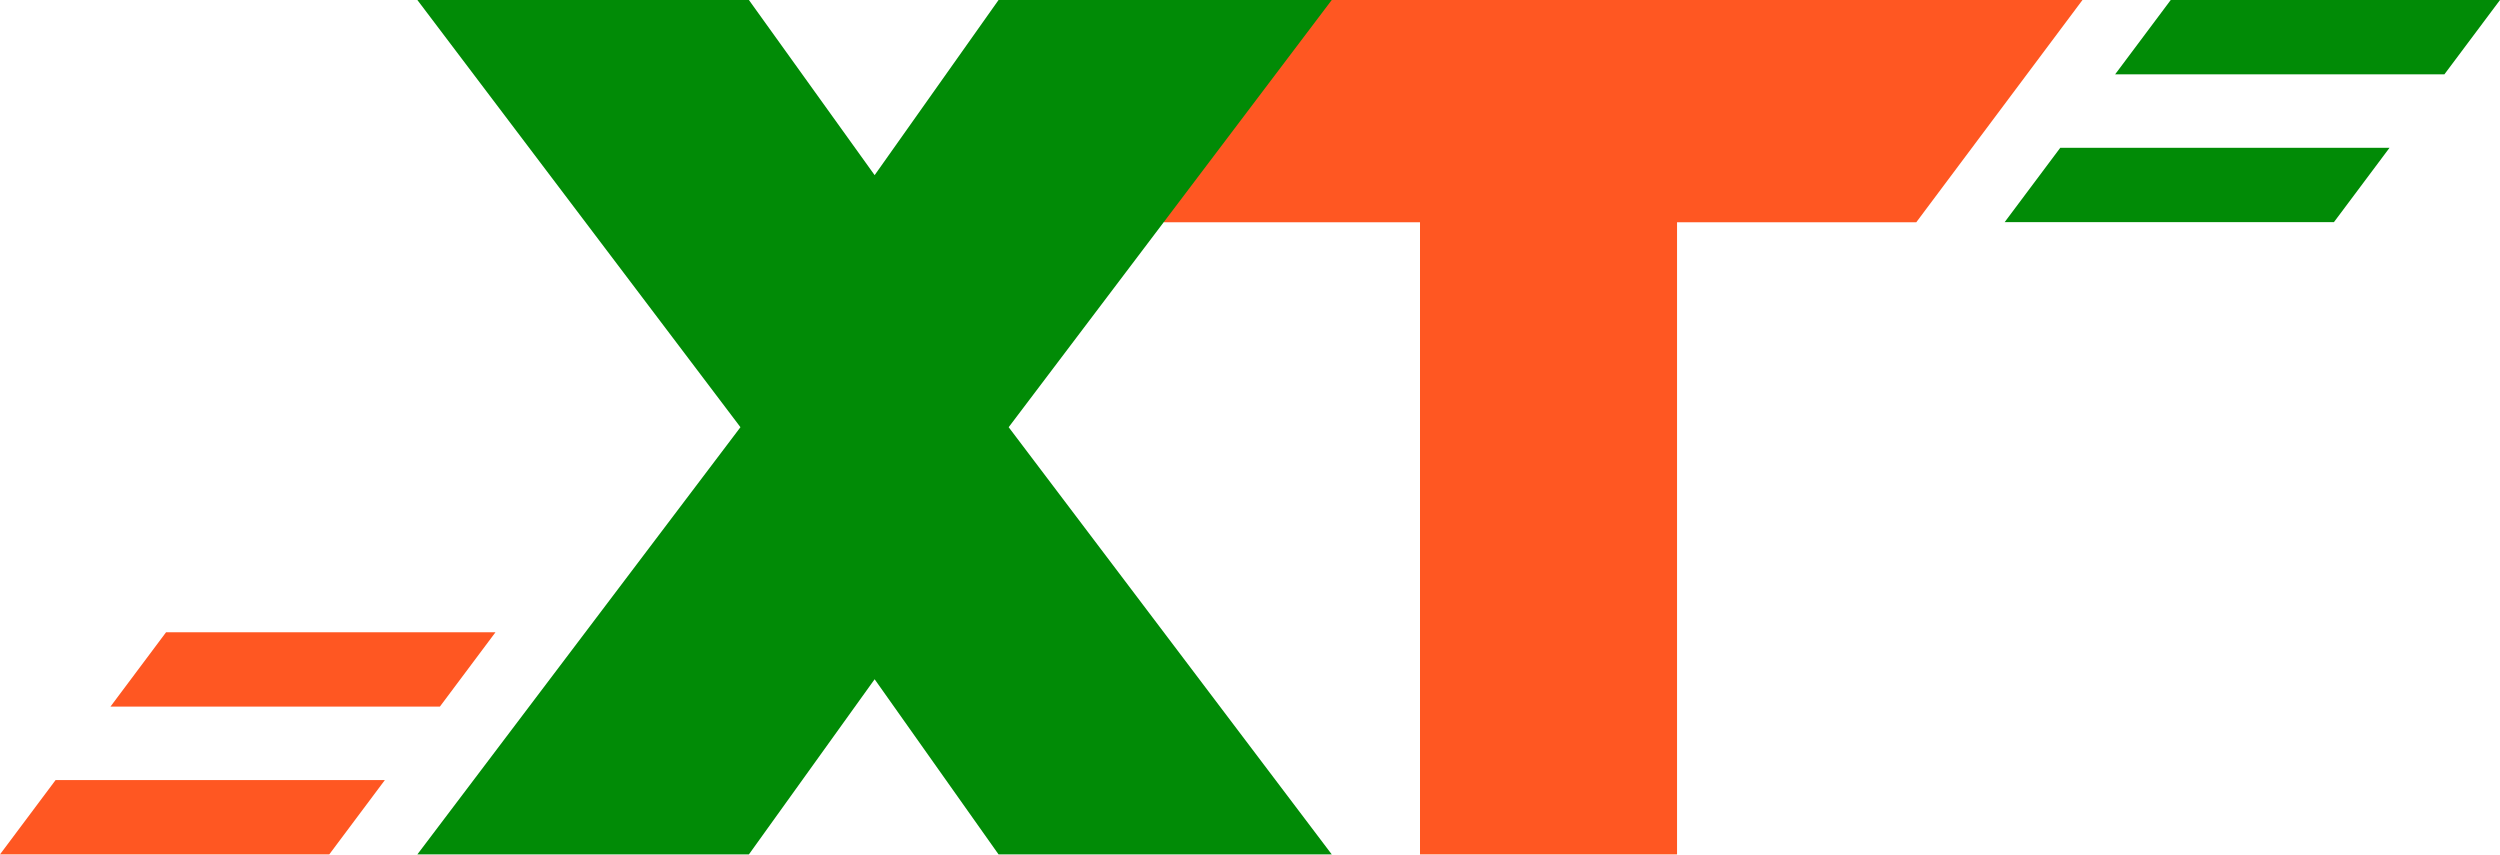
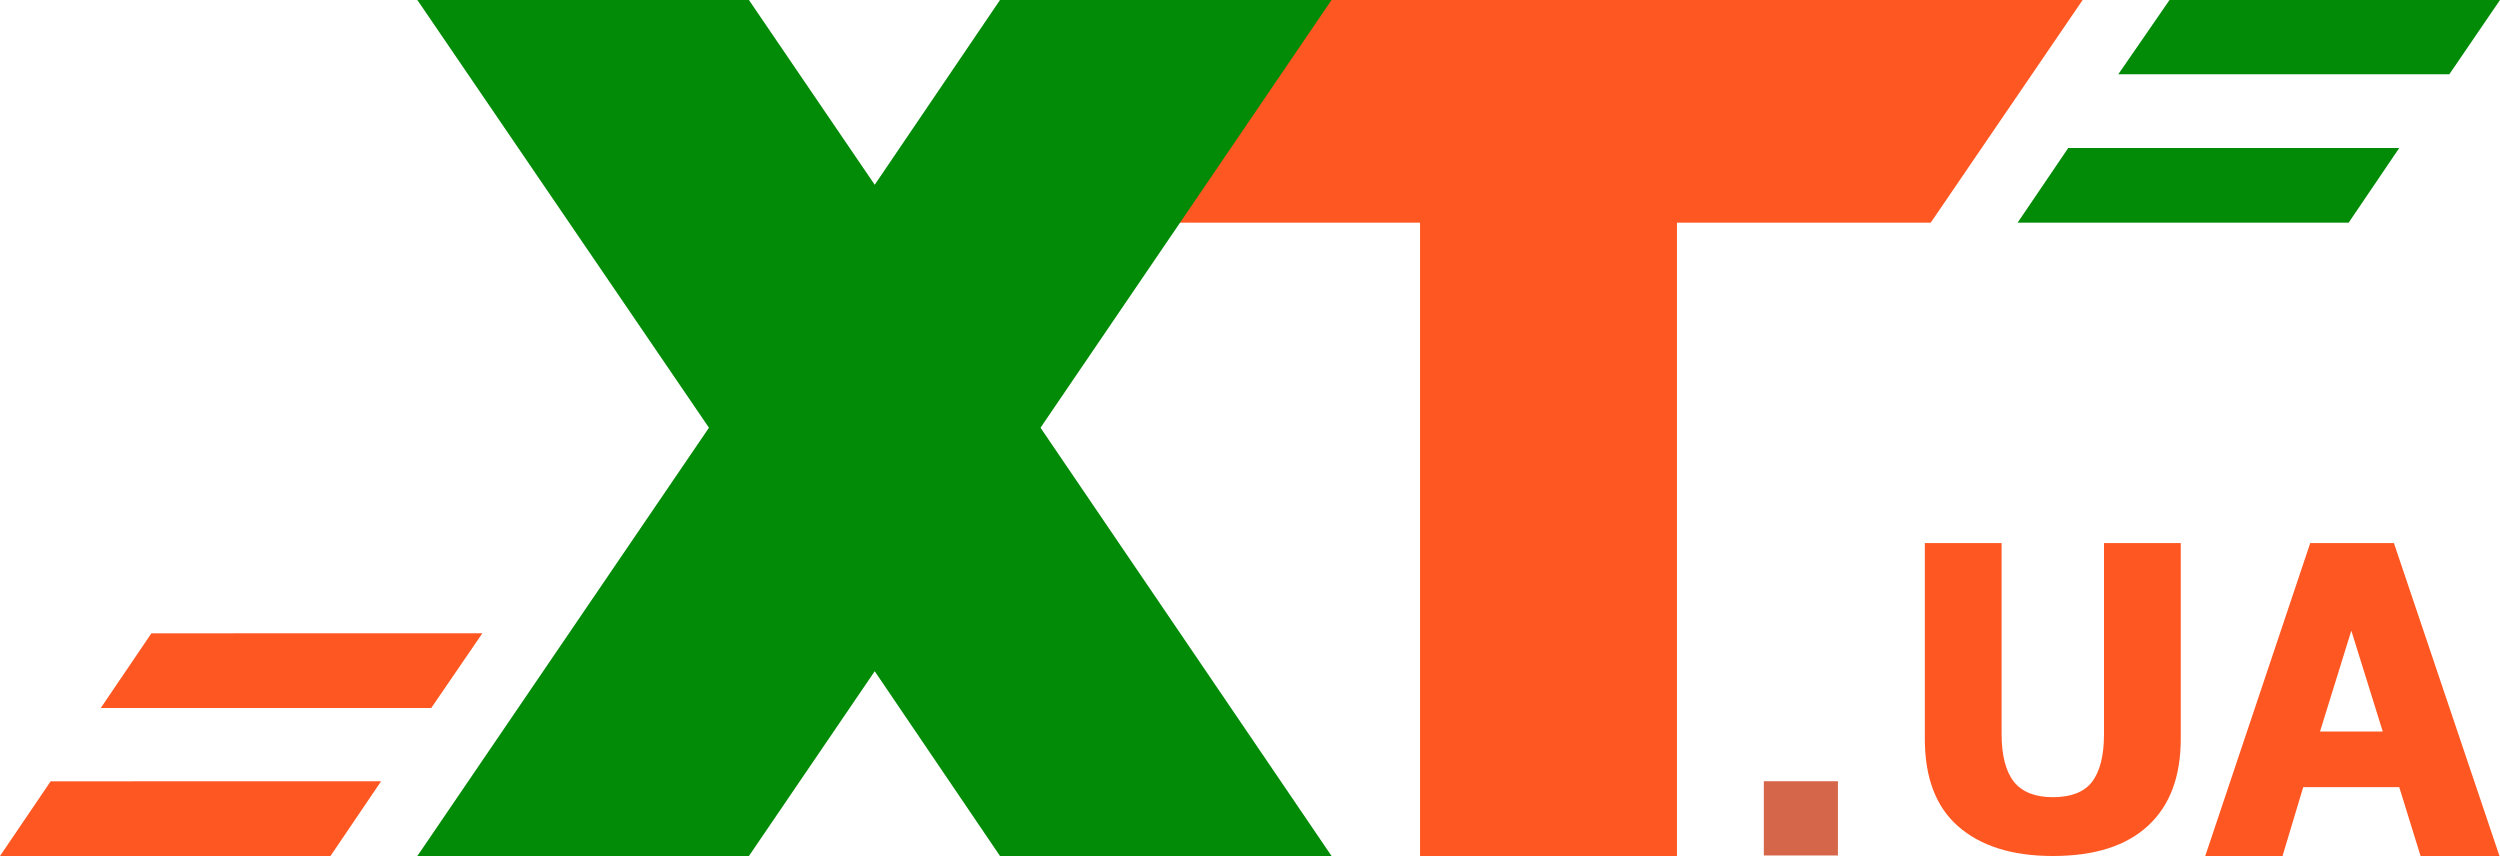
- <svg xmlns="http://www.w3.org/2000/svg" xml:space="preserve" width="165.445mm" height="56.542mm" version="1.1" style="shape-rendering:geometricPrecision; text-rendering:geometricPrecision; image-rendering:optimizeQuality; fill-rule:evenodd; clip-rule:evenodd" viewBox="0 0 16544 5654">
+ <svg xmlns="http://www.w3.org/2000/svg" id="Слой_1" data-name="Слой 1" viewBox="0 0 625 214">
  <defs>
-     <style type="text/css">
-    
-     .fil1 {fill:#018B06}
-     .fil2 {fill:#018B06}
-     .fil0 {fill:#FF5722}
-    
-   </style>
+     <style>.cls-1{fill:#ff5722;}.cls-2{fill:#018b06;}.cls-3{fill:#d66649;}</style>
  </defs>
-   <g id="Слой_x0020_1">
-     <g id="_2702480042704">
-       <polygon class="fil0" points="7726,0 7701,1471 9397,1471 9397,5654 11098,5654 11098,1471 12681,1471 13781,0 " />
-       <polygon class="fil1" points="4900,2827 2762,5654 4956,5654 5788,4495 6608,5654 8813,5654 6675,2827 8813,0 6608,0 5788,1159 4956,0 2762,0 " />
-       <path class="fil2" d="M14365 0l2179 0 -368 492 -2179 0 368 -492zm1448 978l-368 492 -2179 0 368 -492 2179 0z" />
-       <path class="fil0" d="M1099 4184l2180 0 -368 492 -2180 0 368 -492zm1448 978l-368 492 -2179 0 368 -492 2179 0z" />
-     </g>
+   <g id="_2702480042704" data-name=" 2702480042704">
+     <path class="cls-1" d="M513.19,214c-10.26,0-18.12-2.54-23.72-7.48s-8.26-12.28-8.26-21.76v-49H500.4v47.79c0,5.34,1.07,9.34,3.07,11.88s5.33,3.87,9.73,3.87,7.73-1.2,9.73-3.74,3.07-6.54,3.07-12V135.77h19.19v48.86c0,9.48-2.67,16.69-8.13,21.76S523.72,214,513.19,214" />
+     <path class="cls-1" d="M551.31,214l26.25-78.23h20.92L624.87,214H605.14l-5.33-17.22h-24L570.63,214Zm44.38-31.11-7.86-25.23L580,182.89Z" />
+     <path class="cls-1" d="M37.85,158.33,25.19,177h82.62l12.79-18.69Zm-25.19,37L0,214H82.62l12.66-18.69Z" />
+     <path class="cls-2" d="M542.38,0,529.58,18.56h82.76L625,0ZM517.06,37,504.4,55.67h82.76L599.81,37Z" />
+     <rect class="cls-3" x="440.96" y="195.31" width="18.52" height="18.56" />
+     <polygon class="cls-1" points="419.24 0 355.01 0 277.85 0 277.85 55.67 355.01 55.67 355.01 214 419.24 214 419.24 55.67 482.68 55.67 520.66 0 520.66 0 419.24 0" />
+     <polygon class="cls-2" points="332.89 0 250 0 218.68 46.19 187.23 0 104.34 0 177.24 106.93 104.34 214 187.23 214 218.68 167.81 250 214 332.89 214 260.13 106.93 332.89 0" />
  </g>
</svg>
